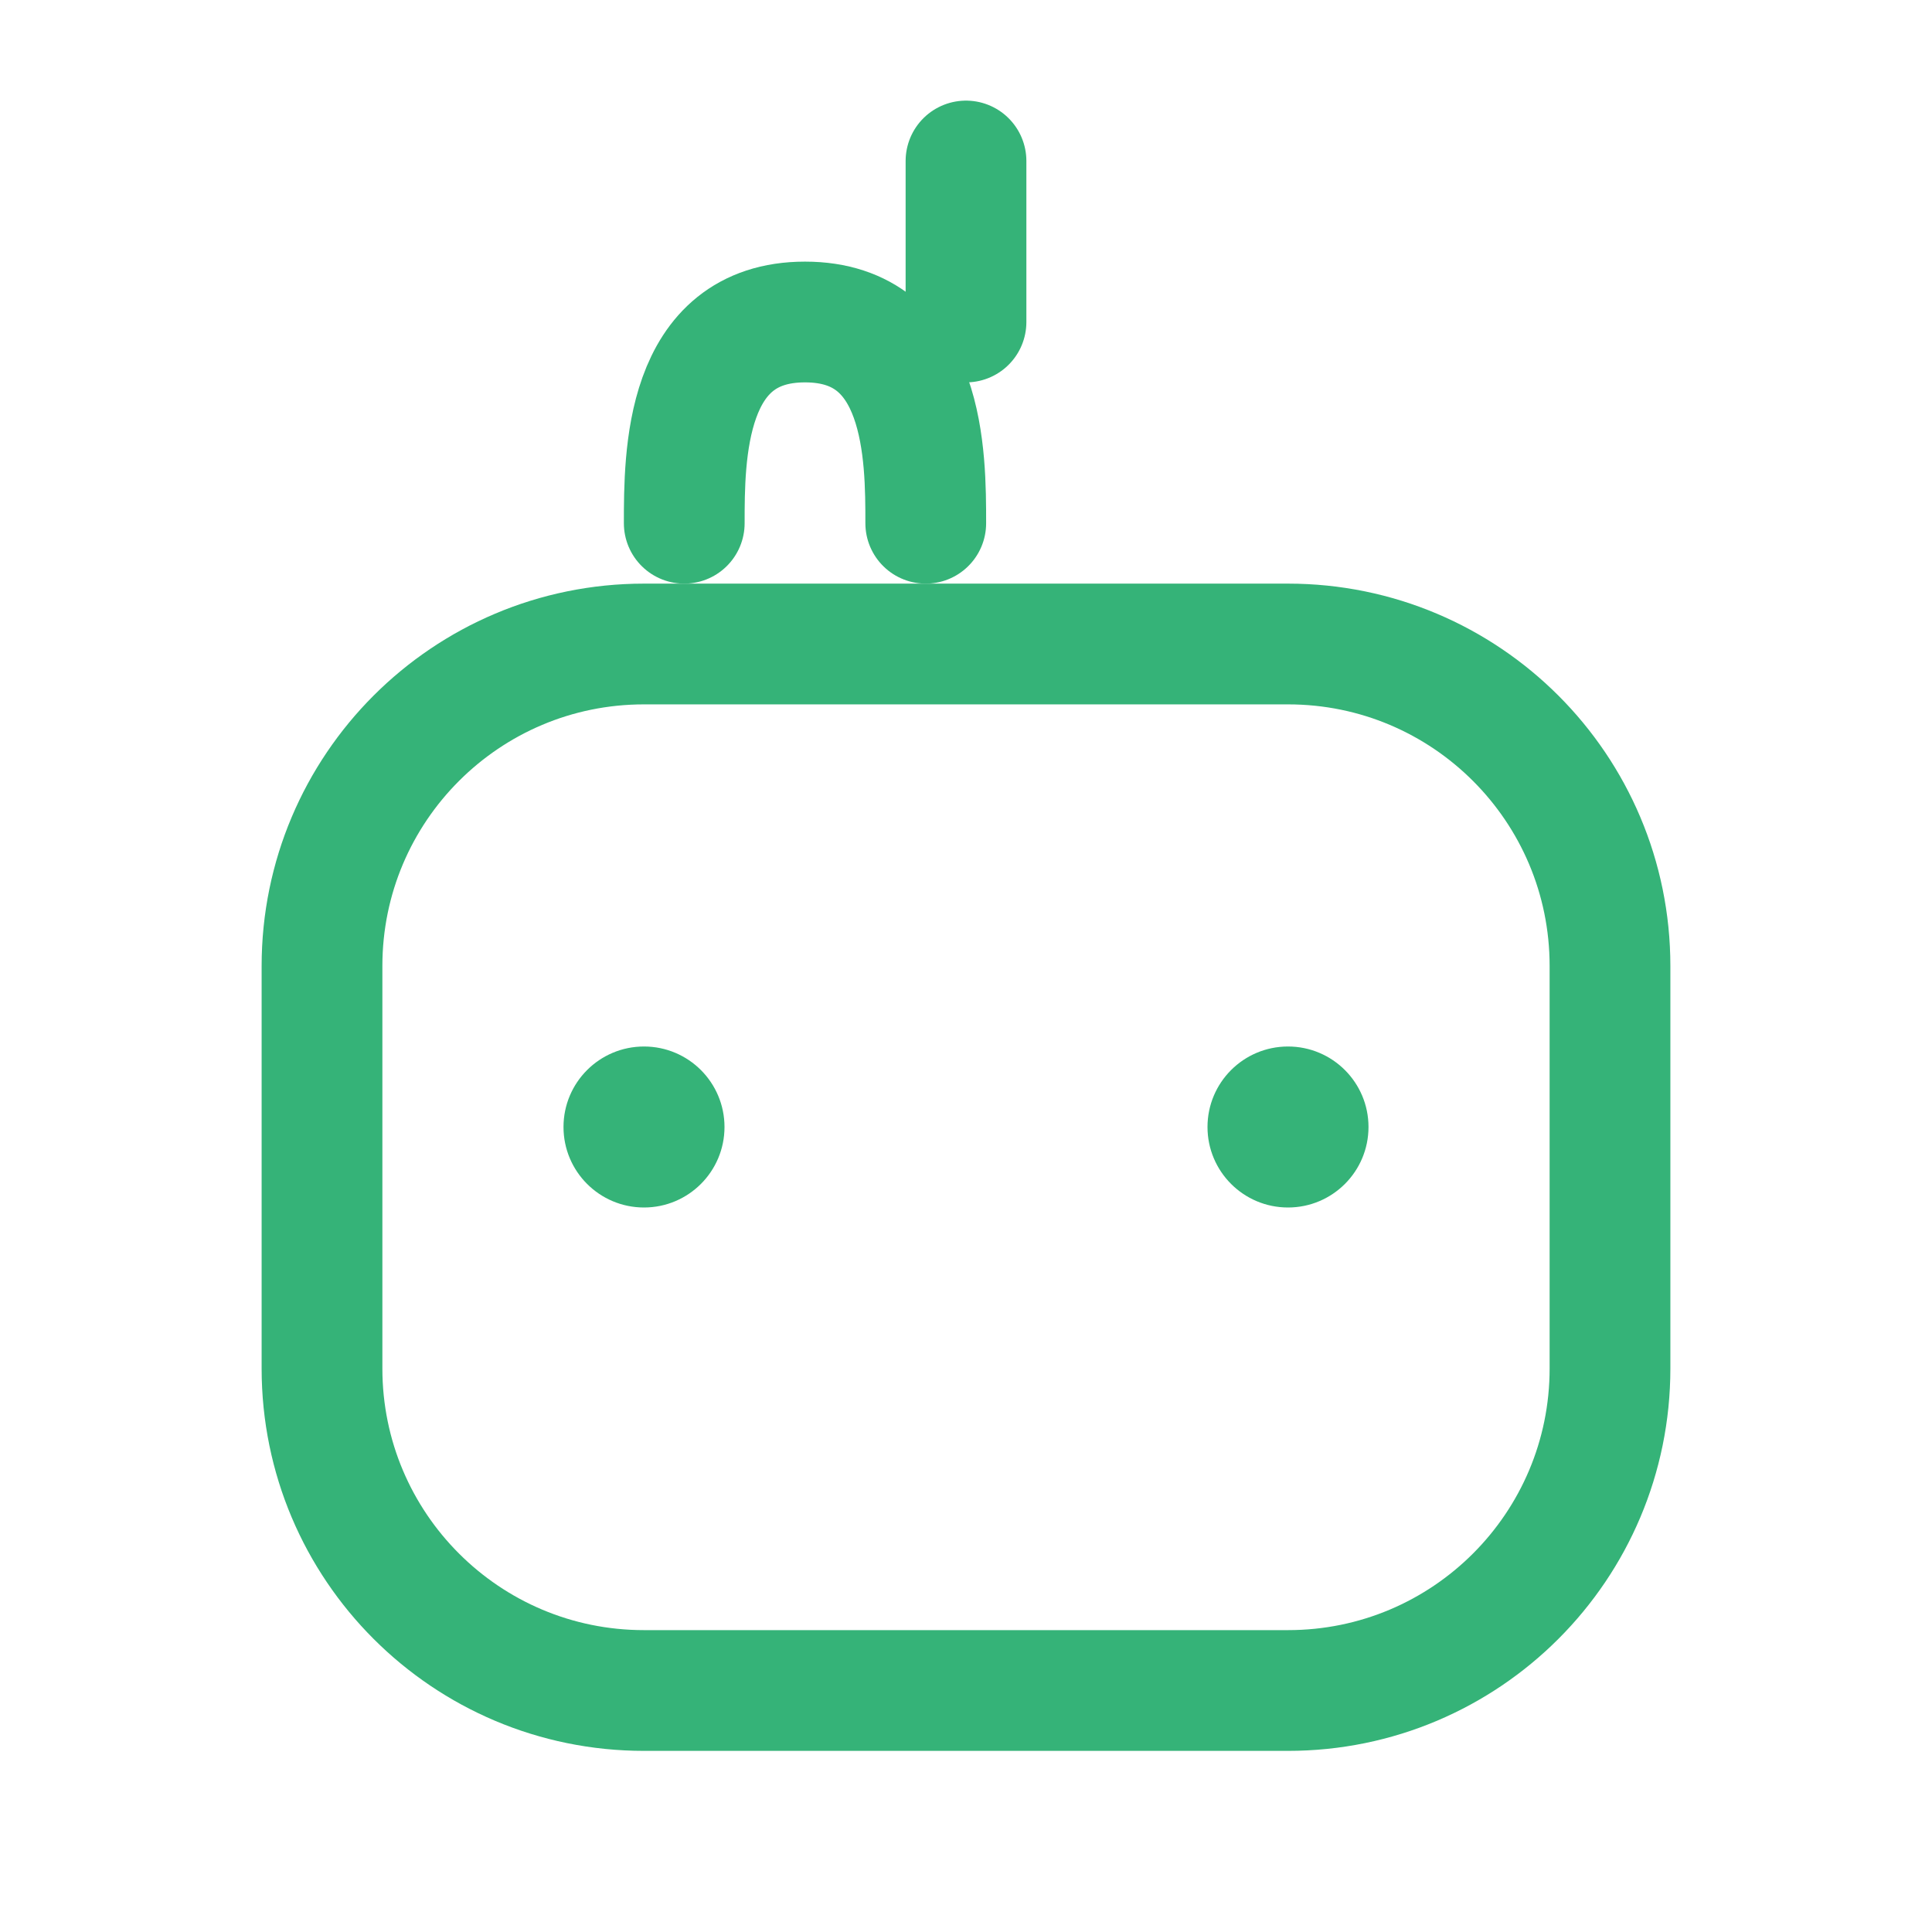
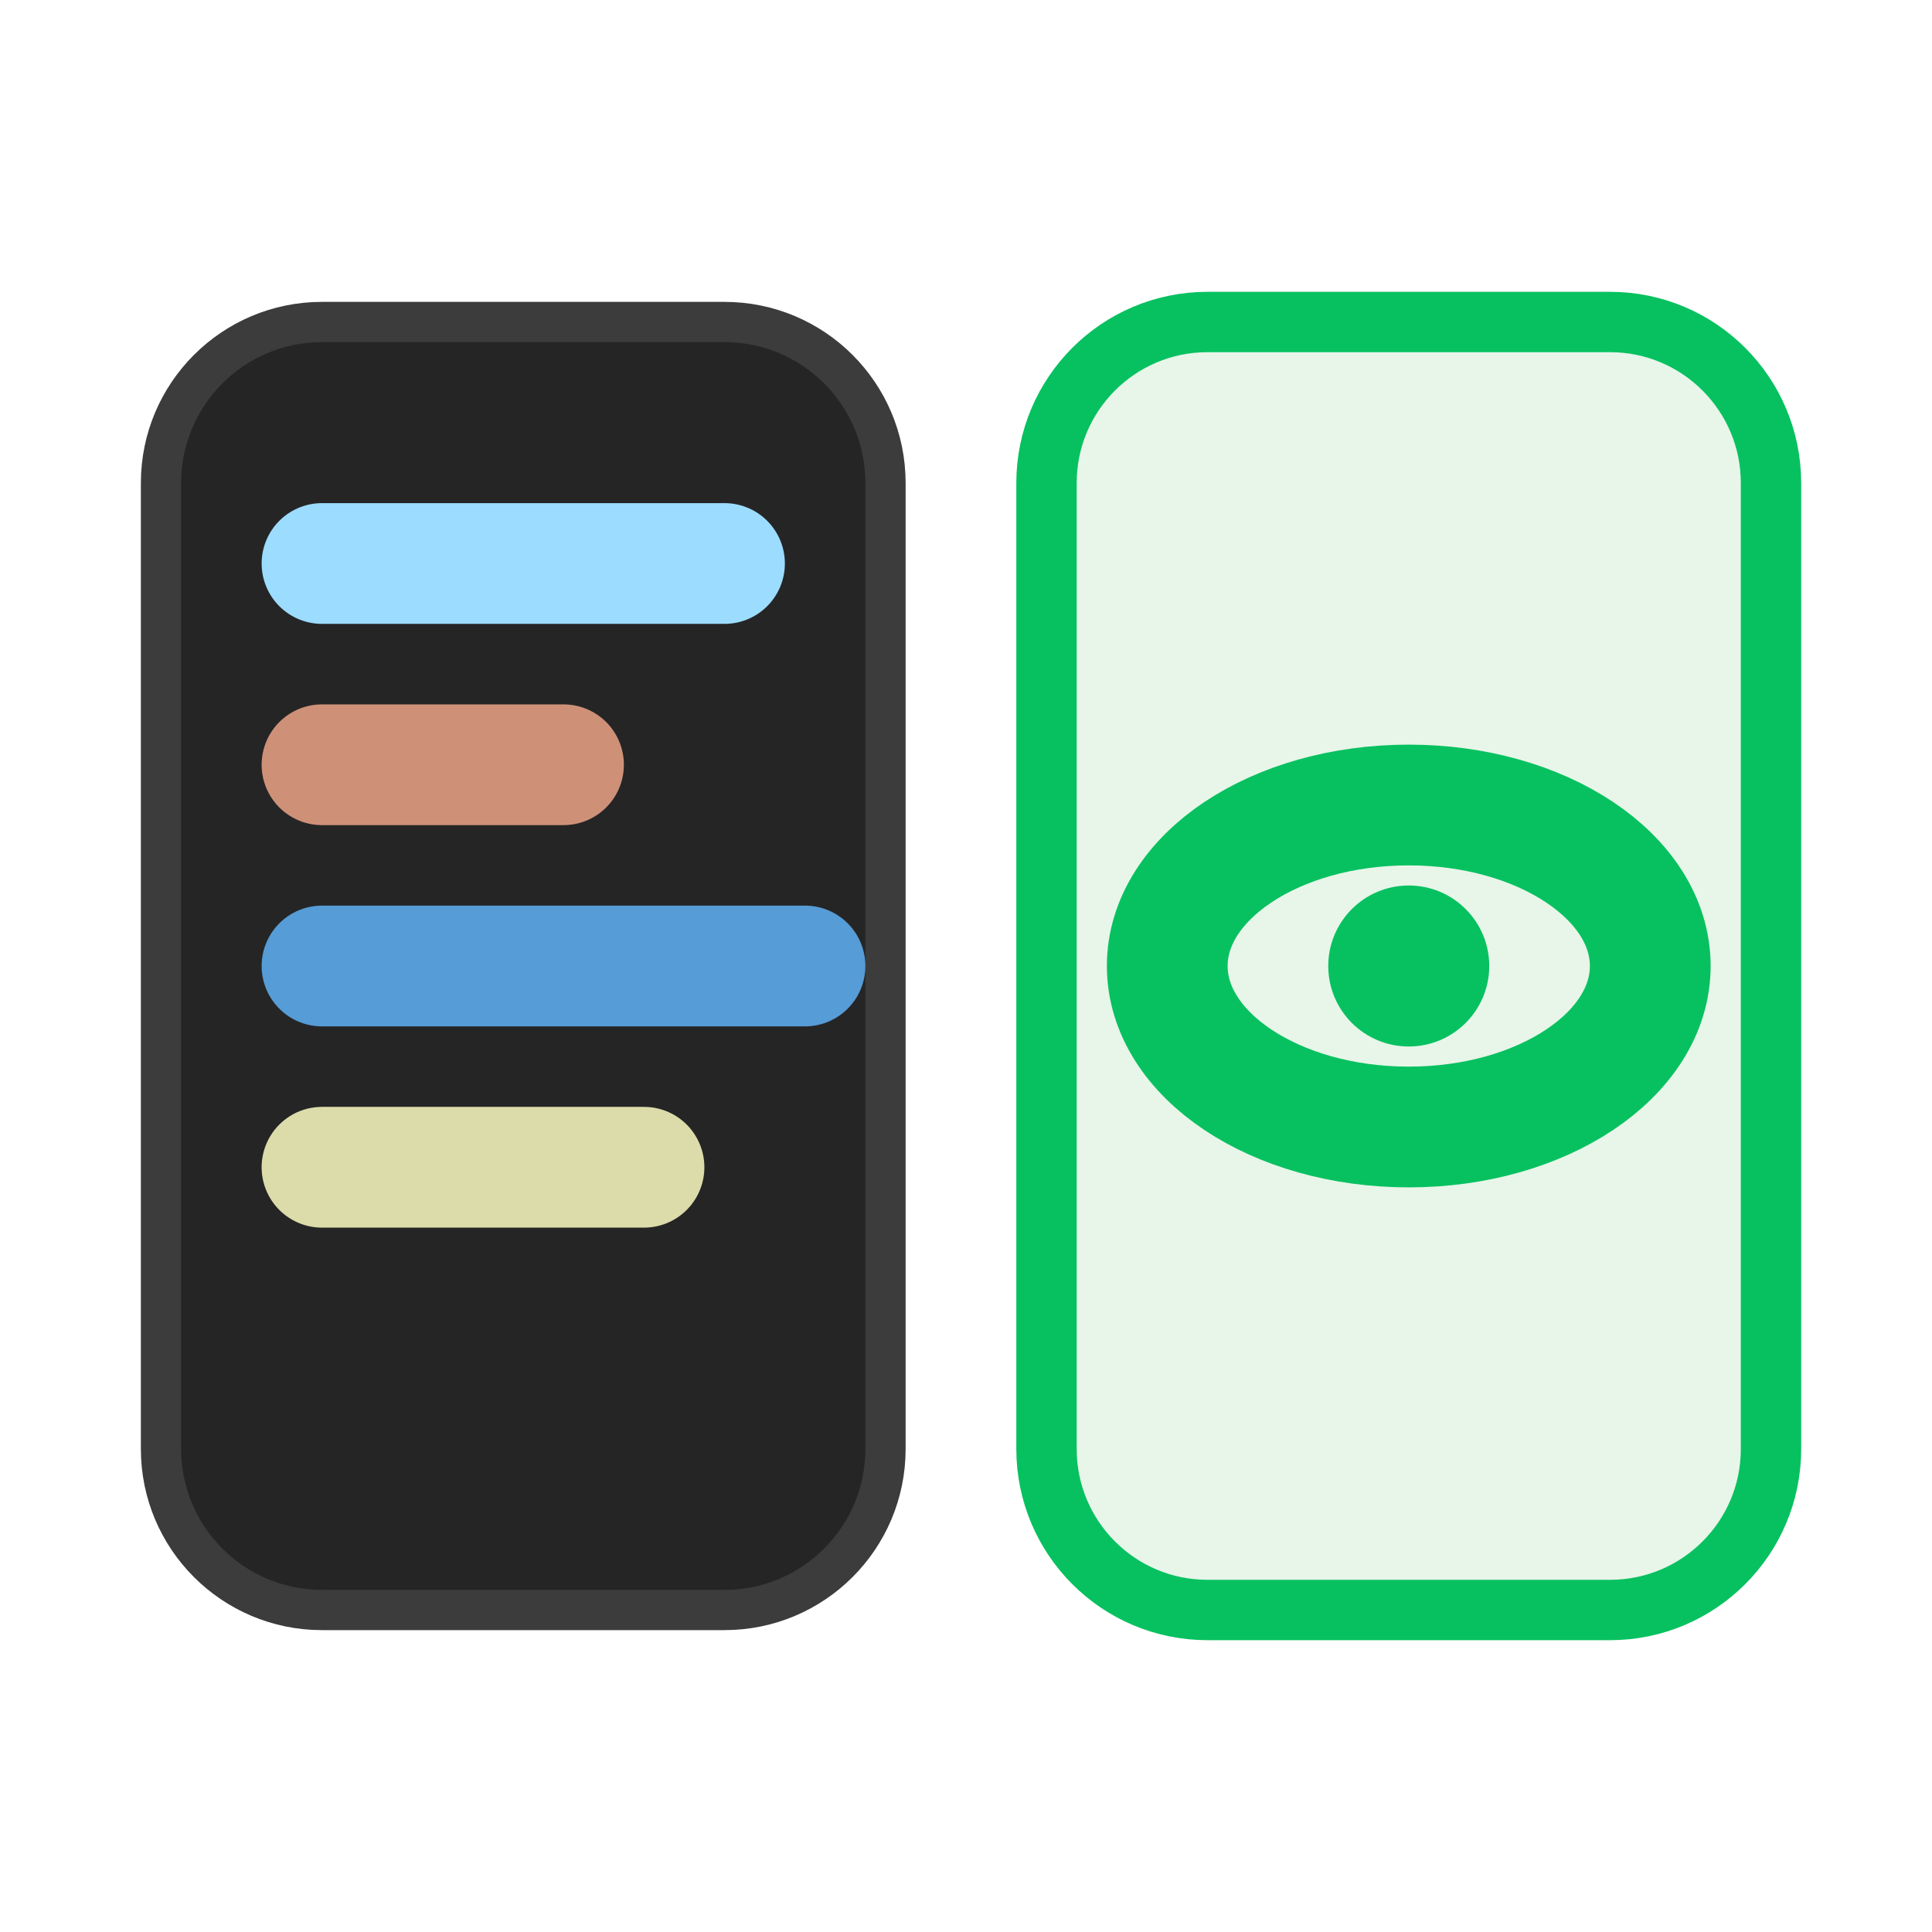
<svg xmlns="http://www.w3.org/2000/svg" width="24" height="24" viewBox="0 0 24 24" fill="none">
-   <path d="M8.5 6.5C8.5 5.67 8.5 4 10 4C11.5 4 11.5 5.67 11.5 6.5" stroke="#35b378" stroke-width="1.5" stroke-linecap="round" />
-   <path d="M16 8H8C5.79 8 4 9.79 4 12V17C4 19.21 5.79 21 8 21H16C18.21 21 20 19.21 20 17V12C20 9.79 18.21 8 16 8Z" stroke="#35b378" stroke-width="1.5" />
-   <circle cx="8" cy="14" r="1" fill="#35b378" />
-   <circle cx="16" cy="14" r="1" fill="#35b378" />
-   <path d="M12 2L12 4" stroke="#35b378" stroke-width="1.5" stroke-linecap="round" />
+   <rect x="2" y="4" width="9" height="16" rx="2" fill="#252526" stroke="#3C3C3C" stroke-width="0.5" />
+   <rect x="13" y="4" width="9" height="16" rx="2" fill="#E8F5E9" stroke="#07C160" stroke-width="0.75" />
+   <line x1="4" y1="7" x2="9" y2="7" stroke="#9CDCFE" stroke-width="1.5" stroke-linecap="round" />
+   <line x1="4" y1="9.5" x2="7" y2="9.5" stroke="#CE9178" stroke-width="1.5" stroke-linecap="round" />
+   <line x1="4" y1="12" x2="10" y2="12" stroke="#569CD6" stroke-width="1.5" stroke-linecap="round" />
+   <line x1="4" y1="14.5" x2="8" y2="14.5" stroke="#DCDCAA" stroke-width="1.5" stroke-linecap="round" />
+   <ellipse cx="17.5" cy="12" rx="3" ry="2" fill="none" stroke="#07C160" stroke-width="1.5" />
+   <circle cx="17.5" cy="12" r="1" fill="#07C160" />
</svg>
